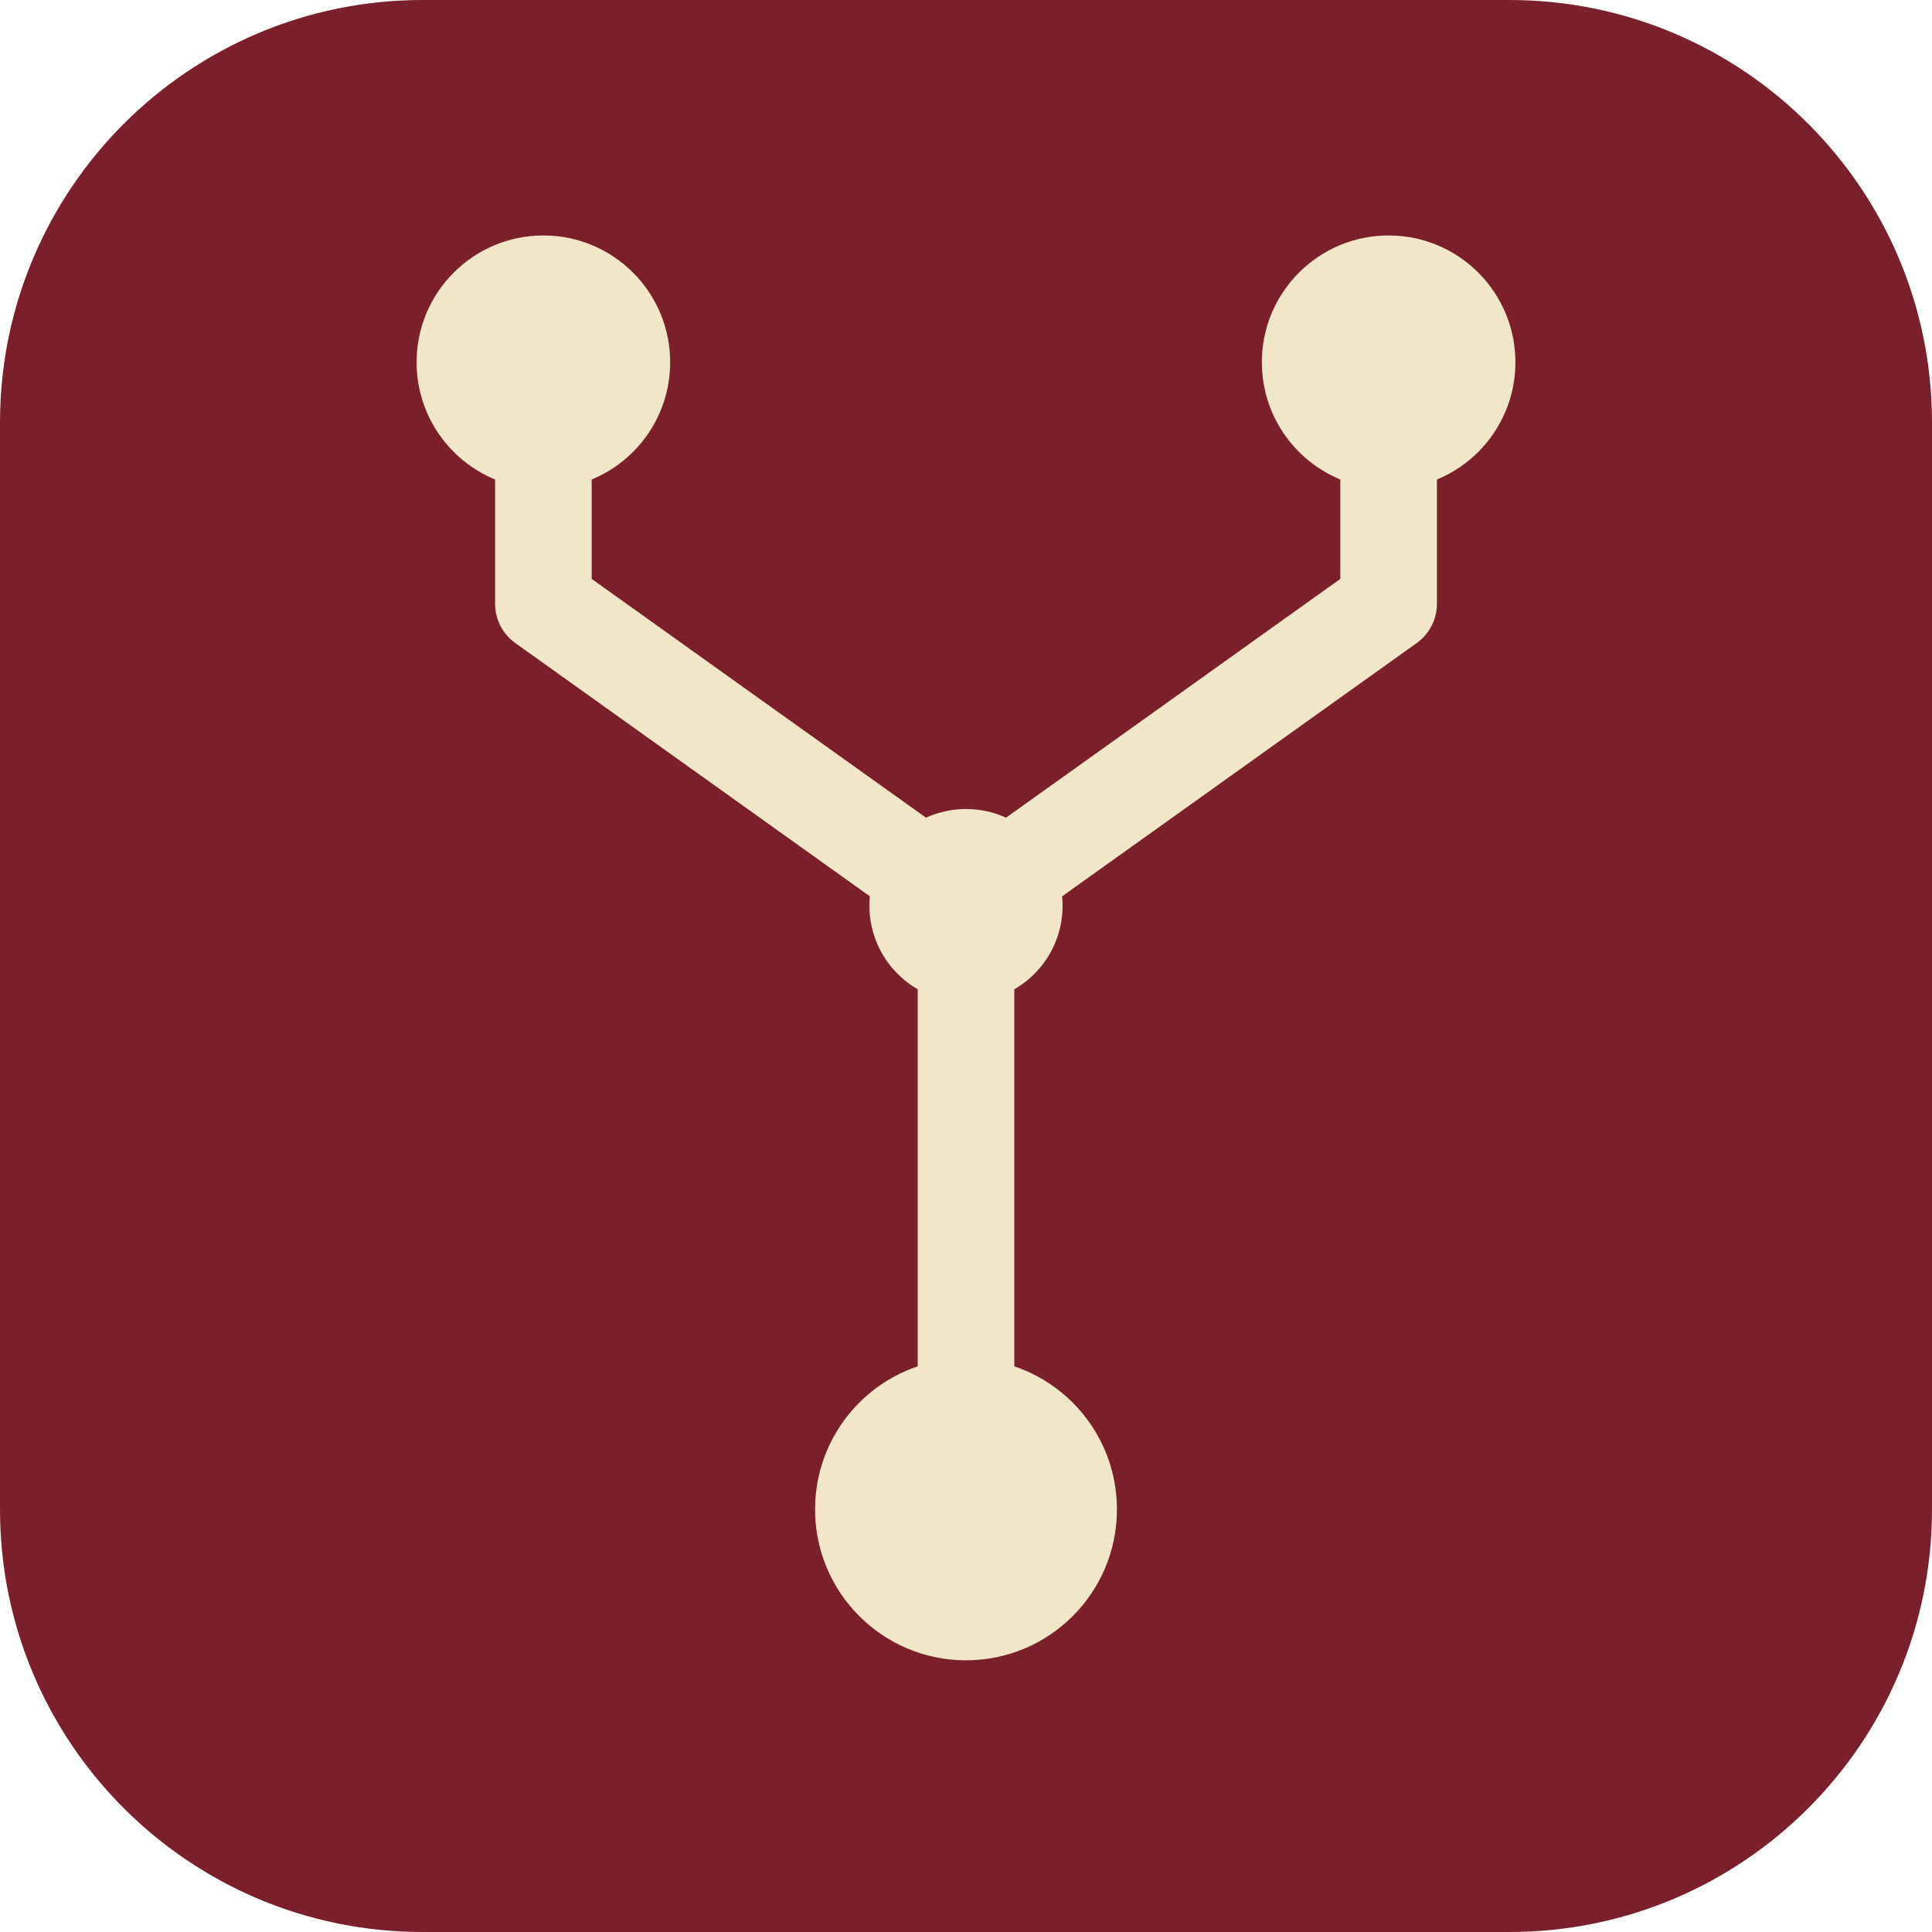
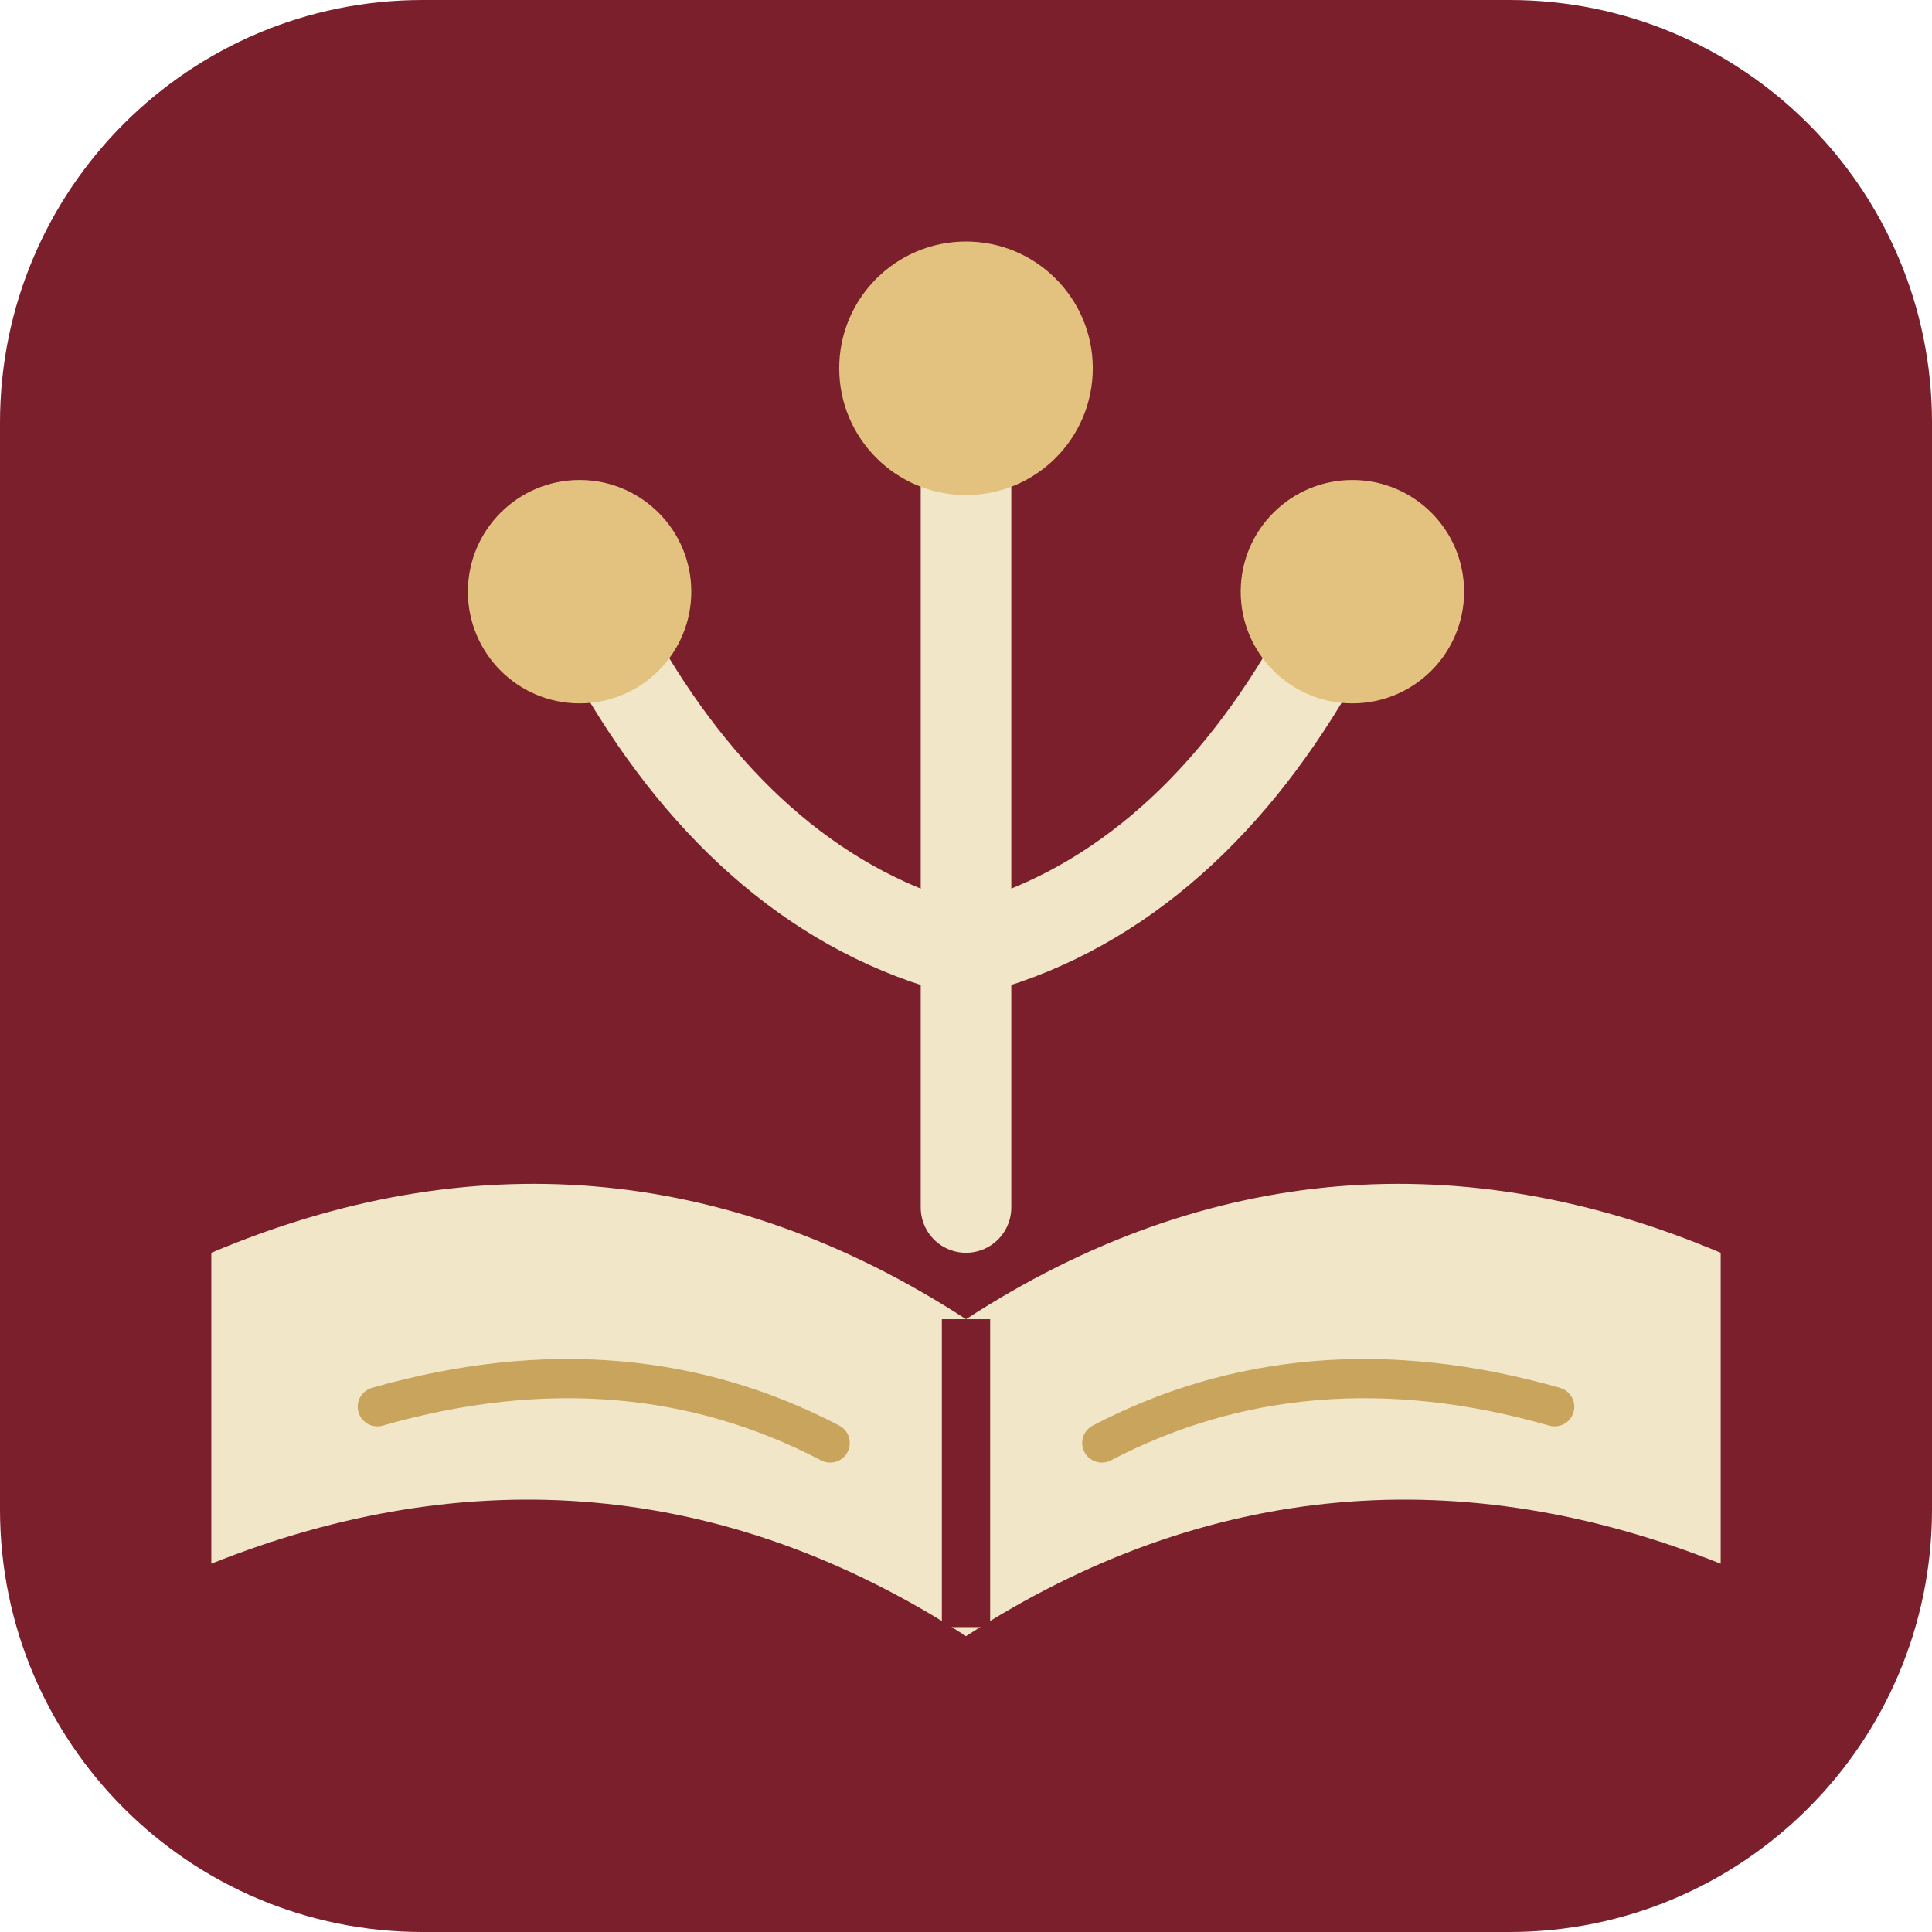
<svg xmlns="http://www.w3.org/2000/svg" viewBox="0 0 64 64">
  <rect width="64" height="64" rx="14" fill="#7a1f2b" />
-   <g fill="none" stroke="#f2e6c9" stroke-width="3.2" stroke-linecap="round">
-     <path d="M32 50V30M32 30L18 20M32 30l14-10M18 20v-6M46 20v-6" />
+   <path d="M7 41.5c8.5-3.6 17-3 25 2.2 8-5.2 16.5-5.8 25-2.2v10.3c-8.5-3.4-17-2.8-25 2.4-8-5.2-16.5-5.8-25-2.4z" fill="#f2e6c9" />
+   <path d="M32 43.7v10.2" stroke="#7a1f2b" stroke-width="1.6" />
+   <path d="M12.5 46.6c5.6-1.6 10.6-1.1 15 1.2M36.5 47.8c4.4-2.3 9.4-2.8 15-1.2" fill="none" stroke="#c9a45c" stroke-width="1.3" stroke-linecap="round" />
+   <g fill="none" stroke="#f2e6c9" stroke-width="3" stroke-linecap="round" stroke-linejoin="round">
+     <path d="M32 40V16" />
+     <path d="M32 31.5c-4.8-1.2-8.6-4.6-11.4-9.4M32 31.5c4.8-1.2 8.6-4.6 11.4-9.4" />
  </g>
-   <g fill="#f2e6c9">
-     <circle cx="32" cy="50" r="5" />
-     <circle cx="18" cy="12" r="4.2" />
-     <circle cx="46" cy="12" r="4.2" />
-     <circle cx="32" cy="30" r="3.2" />
+   <g fill="#e3c27f">
+     <circle cx="32" cy="12.2" r="4.2" />
+     <circle cx="19.2" cy="19.6" r="3.7" />
+     <circle cx="44.8" cy="19.6" r="3.7" />
  </g>
</svg>
